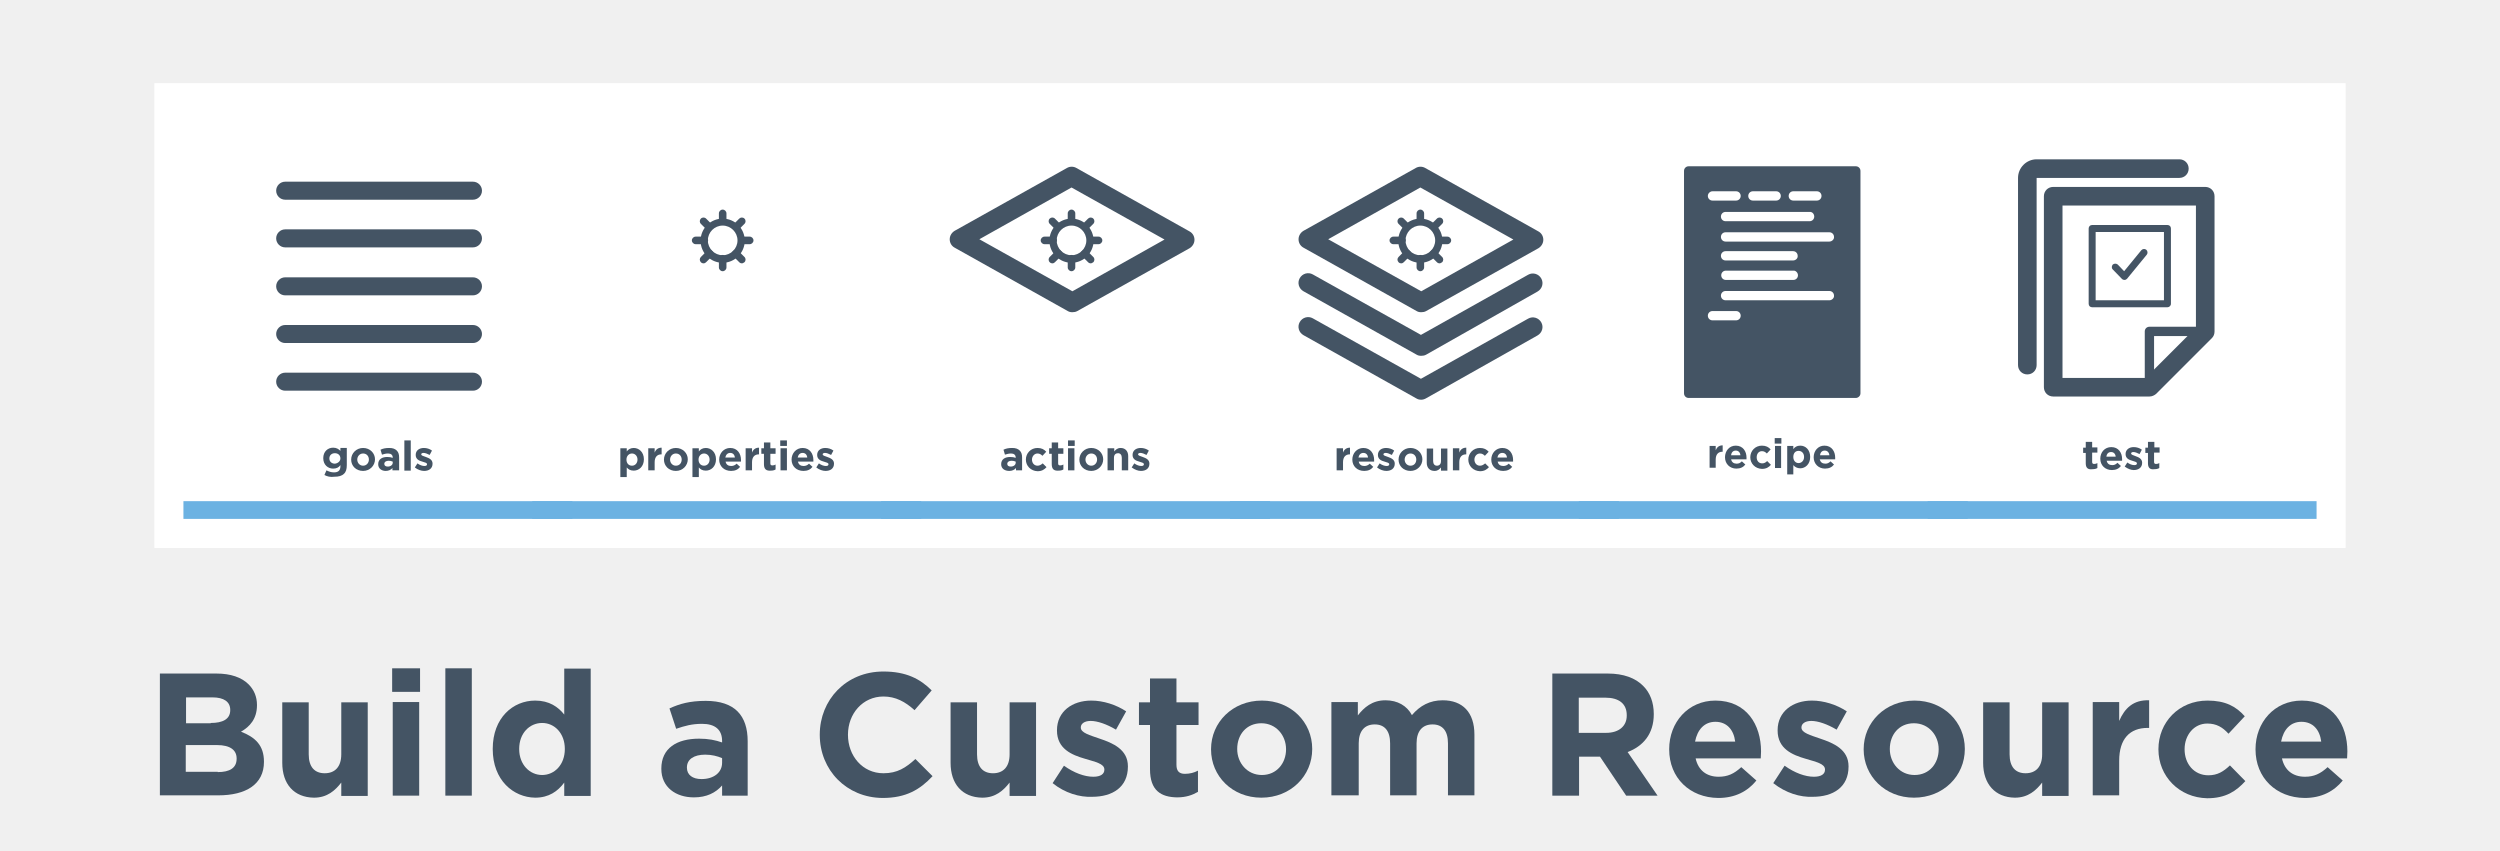
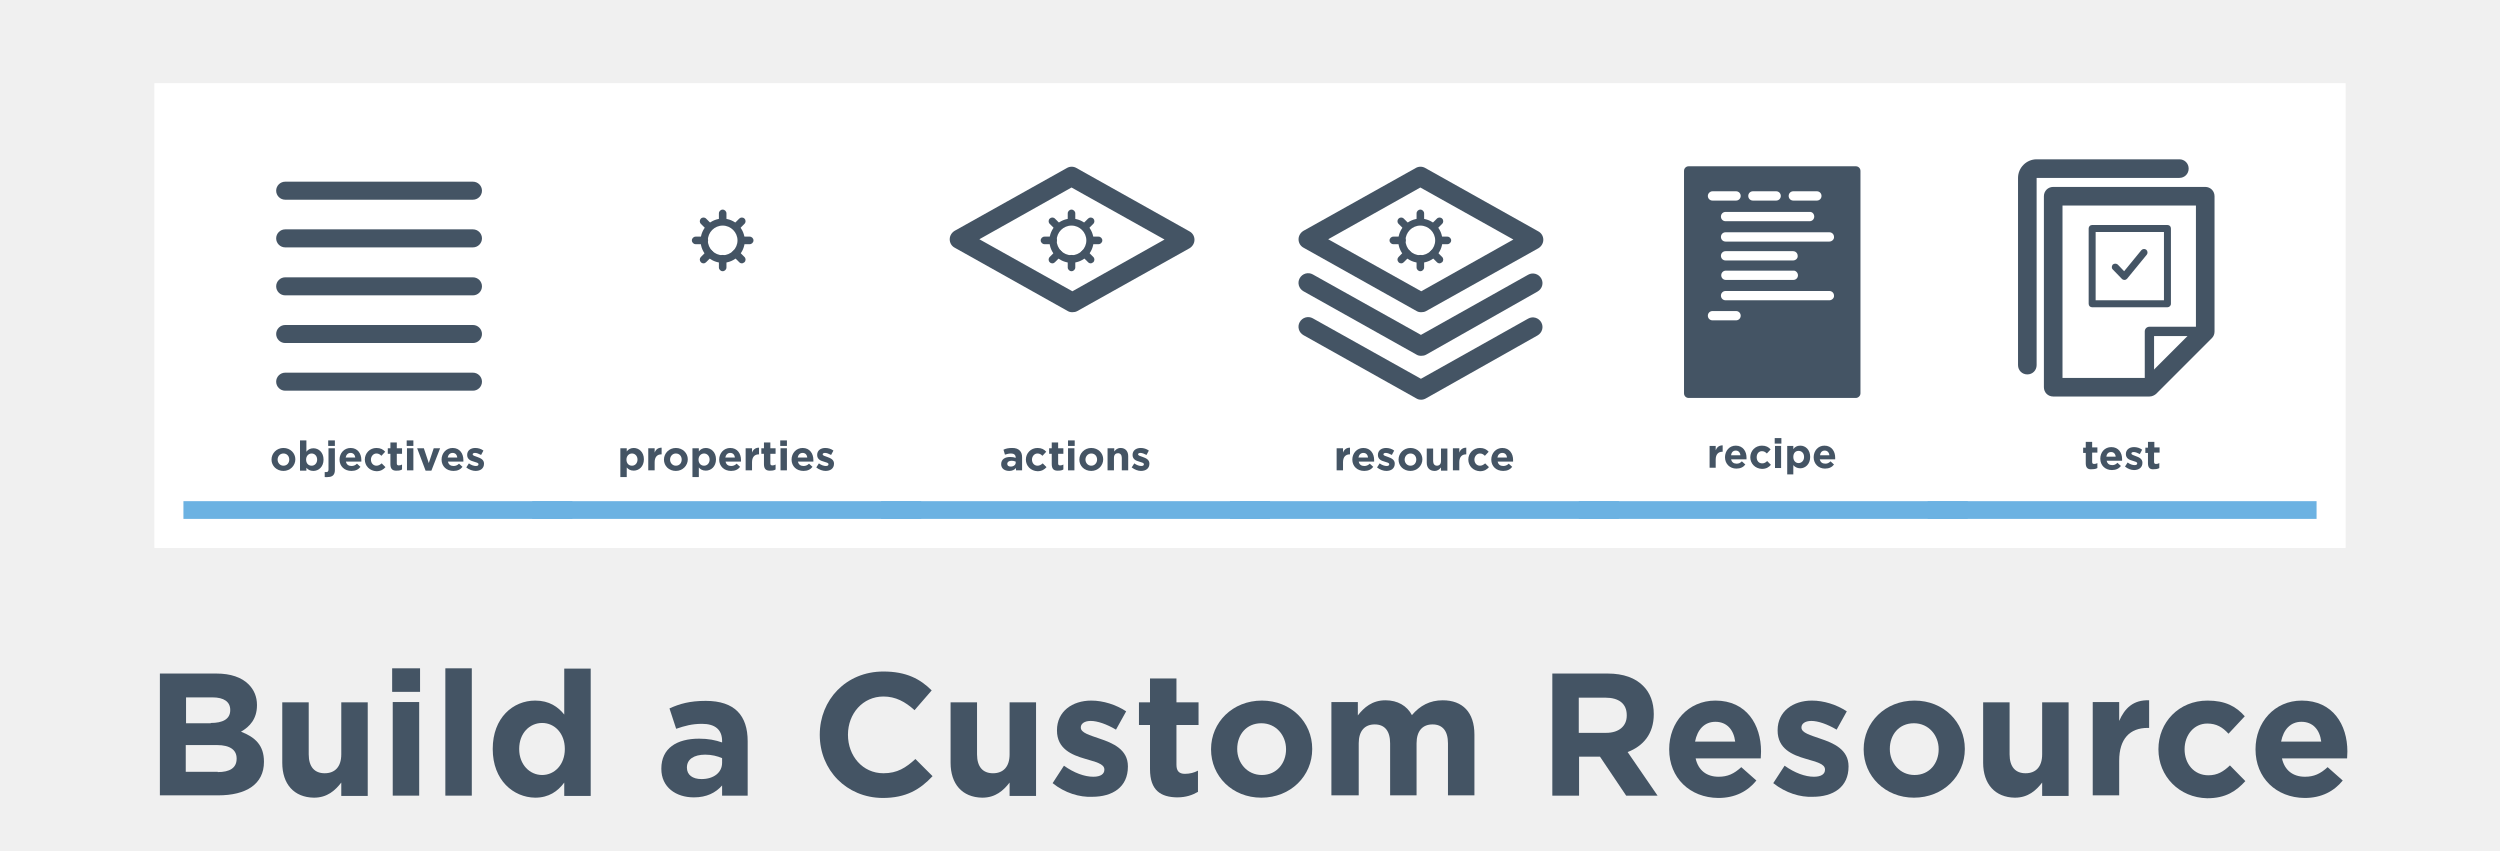
<svg xmlns="http://www.w3.org/2000/svg" version="1.1" id="Layer_1" x="0px" y="0px" viewBox="0 0 860 292.7" enable-background="new 0 0 860 292.7" xml:space="preserve">
  <rect fill="none" width="860" height="292.7" />
  <rect x="53.1" y="28.6" fill="#FFFFFF" width="753.8" height="159.9" />
  <g>
    <g>
      <rect x="183.1" y="38.6" fill="#FFFFFF" width="133.8" height="133.8" />
      <g>
        <path fill="#445464" d="M213.4,154.2h2.2v1.1c0.5-0.7,1.3-1.2,2.4-1.2c1.8,0,3.5,1.4,3.5,3.9v0c0,2.5-1.7,3.9-3.5,3.9     c-1.2,0-1.9-0.5-2.4-1.1v3.3h-2.2V154.2z M219.3,158.1L219.3,158.1c0-1.3-0.9-2.1-1.9-2.1s-1.9,0.8-1.9,2.1v0     c0,1.3,0.8,2.1,1.9,2.1S219.3,159.3,219.3,158.1z" />
        <path fill="#445464" d="M223,154.2h2.2v1.5c0.4-1.1,1.2-1.7,2.4-1.7v2.3h-0.1c-1.4,0-2.3,0.9-2.3,2.7v2.8H223V154.2z" />
        <path fill="#445464" d="M228.4,158.1L228.4,158.1c0-2.2,1.8-4,4.1-4c2.4,0,4.1,1.8,4.1,3.9v0c0,2.2-1.8,4-4.1,4     C230.1,162,228.4,160.3,228.4,158.1z M234.5,158.1L234.5,158.1c0-1.2-0.8-2.1-2-2.1c-1.2,0-2,1-2,2.1v0c0,1.1,0.8,2.1,2,2.1     C233.8,160.2,234.5,159.2,234.5,158.1z" />
        <path fill="#445464" d="M238.2,154.2h2.2v1.1c0.5-0.7,1.3-1.2,2.4-1.2c1.8,0,3.5,1.4,3.5,3.9v0c0,2.5-1.7,3.9-3.5,3.9     c-1.2,0-1.9-0.5-2.4-1.1v3.3h-2.2V154.2z M244.1,158.1L244.1,158.1c0-1.3-0.9-2.1-1.9-2.1s-1.9,0.8-1.9,2.1v0     c0,1.3,0.8,2.1,1.9,2.1S244.1,159.3,244.1,158.1z" />
        <path fill="#445464" d="M247.4,158.1L247.4,158.1c0-2.2,1.6-4,3.8-4c2.5,0,3.7,2,3.7,4.1c0,0.2,0,0.4,0,0.6h-5.3     c0.2,1,0.9,1.5,1.9,1.5c0.7,0,1.3-0.2,1.9-0.8l1.2,1.1c-0.7,0.9-1.7,1.4-3.1,1.4C249.1,162,247.4,160.4,247.4,158.1z      M252.8,157.4c-0.1-1-0.7-1.6-1.6-1.6c-0.9,0-1.5,0.6-1.7,1.6H252.8z" />
        <path fill="#445464" d="M256.5,154.2h2.2v1.5c0.4-1.1,1.2-1.7,2.4-1.7v2.3H261c-1.4,0-2.3,0.9-2.3,2.7v2.8h-2.2V154.2z" />
        <path fill="#445464" d="M262.8,159.7v-3.6h-0.9v-1.9h0.9v-2h2.2v2h1.8v1.9H265v3.3c0,0.5,0.2,0.7,0.7,0.7c0.4,0,0.8-0.1,1.1-0.3     v1.7c-0.5,0.3-1,0.4-1.7,0.4C263.7,162,262.8,161.5,262.8,159.7z" />
        <path fill="#445464" d="M268.4,151.5h2.3v1.9h-2.3V151.5z M268.5,154.2h2.2v7.6h-2.2V154.2z" />
        <path fill="#445464" d="M272.3,158.1L272.3,158.1c0-2.2,1.6-4,3.8-4c2.5,0,3.7,2,3.7,4.1c0,0.2,0,0.4,0,0.6h-5.3     c0.2,1,0.9,1.5,1.9,1.5c0.7,0,1.3-0.2,1.9-0.8l1.2,1.1c-0.7,0.9-1.7,1.4-3.1,1.4C274,162,272.3,160.4,272.3,158.1z M277.7,157.4     c-0.1-1-0.7-1.6-1.6-1.6c-0.9,0-1.5,0.6-1.7,1.6H277.7z" />
        <path fill="#445464" d="M280.8,160.8l0.9-1.4c0.8,0.6,1.7,0.9,2.4,0.9c0.6,0,0.9-0.2,0.9-0.6v0c0-0.5-0.7-0.6-1.6-0.9     c-1.1-0.3-2.3-0.8-2.3-2.3v0c0-1.6,1.3-2.4,2.8-2.4c1,0,2,0.3,2.8,0.9l-0.8,1.5c-0.8-0.4-1.5-0.7-2.1-0.7c-0.5,0-0.8,0.2-0.8,0.5     v0c0,0.4,0.7,0.6,1.6,0.9c1.1,0.4,2.3,0.9,2.3,2.3v0c0,1.7-1.3,2.5-2.9,2.5C283,162,281.8,161.6,280.8,160.8z" />
      </g>
    </g>
    <g>
      <g>
        <g>
          <path fill="#445464" d="M248.6,90.4c-4.2,0-7.6-3.4-7.6-7.6c0-4.2,3.4-7.6,7.6-7.6c4.2,0,7.6,3.4,7.6,7.6      C256.2,86.9,252.8,90.4,248.6,90.4L248.6,90.4z M248.6,77.6c-2.8,0-5.1,2.3-5.1,5.1c0,2.8,2.3,5.1,5.1,5.1      c2.8,0,5.1-2.3,5.1-5.1C253.7,79.9,251.4,77.6,248.6,77.6L248.6,77.6z" />
        </g>
        <g>
          <g>
            <path fill="#445464" d="M243.8,79.2c-0.3,0-0.6-0.1-0.9-0.4l-1.8-1.8c-0.5-0.5-0.5-1.3,0-1.8c0.5-0.5,1.3-0.5,1.8,0l1.8,1.8       c0.5,0.5,0.5,1.3,0,1.8C244.5,79.1,244.1,79.2,243.8,79.2L243.8,79.2z" />
          </g>
          <g>
            <path fill="#445464" d="M255.2,90.6c-0.3,0-0.6-0.1-0.9-0.4l-2.1-2.1c-0.5-0.5-0.5-1.3,0-1.8c0.5-0.5,1.3-0.5,1.8,0l2.1,2.1       c0.5,0.5,0.5,1.3,0,1.8C255.8,90.4,255.5,90.6,255.2,90.6L255.2,90.6z" />
          </g>
        </g>
        <g>
          <g>
            <path fill="#445464" d="M253.4,79.2c-0.3,0-0.6-0.1-0.9-0.4c-0.5-0.5-0.5-1.3,0-1.8l1.8-1.8c0.5-0.5,1.3-0.5,1.8,0       c0.5,0.5,0.5,1.3,0,1.8l-1.8,1.8C254.1,79.1,253.7,79.2,253.4,79.2L253.4,79.2z" />
          </g>
          <g>
            <path fill="#445464" d="M242,90.6c-0.3,0-0.6-0.1-0.9-0.4c-0.5-0.5-0.5-1.3,0-1.8l2.1-2.1c0.5-0.5,1.3-0.5,1.8,0       c0.5,0.5,0.5,1.3,0,1.8l-2.1,2.1C242.7,90.4,242.4,90.6,242,90.6L242,90.6z" />
          </g>
        </g>
        <g>
          <g>
            <path fill="#445464" d="M248.6,77.2c-0.7,0-1.3-0.6-1.3-1.3v-2.5c0-0.7,0.6-1.3,1.3-1.3c0.7,0,1.3,0.6,1.3,1.3v2.5       C249.9,76.6,249.3,77.2,248.6,77.2L248.6,77.2z" />
          </g>
          <g>
            <path fill="#445464" d="M248.6,93.3L248.6,93.3c-0.7,0-1.3-0.6-1.3-1.3l0-3c0-0.7,0.6-1.3,1.3-1.3l0,0c0.7,0,1.3,0.6,1.3,1.3       l0,3C249.9,92.7,249.3,93.3,248.6,93.3L248.6,93.3z" />
          </g>
        </g>
        <g>
          <g>
            <path fill="#445464" d="M257.9,84h-2.5c-0.7,0-1.3-0.6-1.3-1.3c0-0.7,0.6-1.3,1.3-1.3h2.5c0.7,0,1.3,0.6,1.3,1.3       C259.2,83.4,258.6,84,257.9,84L257.9,84z" />
          </g>
          <g>
            <path fill="#445464" d="M242.3,84h-3c-0.7,0-1.3-0.6-1.3-1.3c0-0.7,0.6-1.3,1.3-1.3h3c0.7,0,1.3,0.6,1.3,1.3       C243.5,83.4,243,84,242.3,84L242.3,84z" />
          </g>
        </g>
      </g>
    </g>
  </g>
  <g>
    <g>
      <rect x="303.1" y="38.6" fill="#FFFFFF" width="133.8" height="133.8" />
      <g>
        <path fill="#445464" d="M344.4,159.7L344.4,159.7c0-1.7,1.3-2.5,3.1-2.5c0.8,0,1.3,0.1,1.9,0.3v-0.1c0-0.9-0.6-1.4-1.6-1.4     c-0.8,0-1.4,0.2-2.1,0.4l-0.5-1.7c0.8-0.4,1.7-0.6,3-0.6c1.2,0,2,0.3,2.6,0.9c0.6,0.6,0.8,1.4,0.8,2.4v4.4h-2.1V161     c-0.5,0.6-1.3,1-2.3,1C345.6,162,344.4,161.2,344.4,159.7z M349.4,159.2v-0.4c-0.4-0.2-0.9-0.3-1.4-0.3c-0.9,0-1.5,0.4-1.5,1.1v0     c0,0.6,0.5,0.9,1.2,0.9C348.7,160.5,349.4,159.9,349.4,159.2z" />
        <path fill="#445464" d="M352.9,158.1L352.9,158.1c0-2.2,1.7-4,4-4c1.4,0,2.3,0.5,3,1.3l-1.3,1.4c-0.5-0.5-1-0.8-1.7-0.8     c-1.1,0-1.9,1-1.9,2.1v0c0,1.2,0.8,2.1,1.9,2.1c0.7,0,1.2-0.3,1.8-0.8l1.3,1.3c-0.7,0.8-1.6,1.4-3.1,1.4     C354.6,162,352.9,160.3,352.9,158.1z" />
        <path fill="#445464" d="M361.8,159.7v-3.6h-0.9v-1.9h0.9v-2h2.2v2h1.8v1.9h-1.8v3.3c0,0.5,0.2,0.7,0.7,0.7c0.4,0,0.8-0.1,1.1-0.3     v1.7c-0.5,0.3-1,0.4-1.7,0.4C362.7,162,361.8,161.5,361.8,159.7z" />
        <path fill="#445464" d="M367.4,151.5h2.3v1.9h-2.3V151.5z M367.4,154.2h2.2v7.6h-2.2V154.2z" />
        <path fill="#445464" d="M371.3,158.1L371.3,158.1c0-2.2,1.8-4,4.1-4c2.4,0,4.1,1.8,4.1,3.9v0c0,2.2-1.8,4-4.1,4     C373,162,371.3,160.3,371.3,158.1z M377.4,158.1L377.4,158.1c0-1.2-0.8-2.1-2-2.1c-1.2,0-2,1-2,2.1v0c0,1.1,0.8,2.1,2,2.1     C376.6,160.2,377.4,159.2,377.4,158.1z" />
        <path fill="#445464" d="M381.1,154.2h2.2v1.1c0.5-0.6,1.1-1.2,2.2-1.2c1.6,0,2.6,1.1,2.6,2.8v4.9h-2.2v-4.3c0-1-0.5-1.6-1.3-1.6     s-1.4,0.5-1.4,1.6v4.3h-2.2V154.2z" />
        <path fill="#445464" d="M389.3,160.8l0.9-1.4c0.8,0.6,1.7,0.9,2.4,0.9c0.6,0,0.9-0.2,0.9-0.6v0c0-0.5-0.7-0.6-1.6-0.9     c-1.1-0.3-2.3-0.8-2.3-2.3v0c0-1.6,1.3-2.4,2.8-2.4c1,0,2,0.3,2.8,0.9l-0.8,1.5c-0.8-0.4-1.5-0.7-2.1-0.7c-0.5,0-0.8,0.2-0.8,0.5     v0c0,0.4,0.7,0.6,1.6,0.9c1.1,0.4,2.3,0.9,2.3,2.3v0c0,1.7-1.3,2.5-2.9,2.5C391.5,162,390.4,161.6,389.3,160.8z" />
      </g>
    </g>
    <g>
      <g>
        <g>
          <path fill="#445464" d="M368.9,107.4c-0.6,0-1.1-0.1-1.6-0.4l-38.9-21.8c-1.1-0.6-1.7-1.7-1.7-2.9s0.7-2.3,1.7-2.9L367,57.8      c1-0.6,2.3-0.6,3.3,0l38.9,21.8c1.1,0.6,1.7,1.7,1.7,2.9c0,1.2-0.7,2.3-1.7,2.9L370.6,107C370.1,107.3,369.5,107.4,368.9,107.4      L368.9,107.4z M336.9,82.3l32,17.9l31.7-17.8l-32-17.9L336.9,82.3L336.9,82.3z" />
        </g>
      </g>
      <g>
        <g>
          <path fill="#445464" d="M368.6,90.4c-4.2,0-7.6-3.4-7.6-7.6c0-4.2,3.4-7.6,7.6-7.6c4.2,0,7.6,3.4,7.6,7.6      C376.2,86.9,372.8,90.4,368.6,90.4L368.6,90.4z M368.6,77.6c-2.8,0-5.1,2.3-5.1,5.1c0,2.8,2.3,5.1,5.1,5.1      c2.8,0,5.1-2.3,5.1-5.1C373.7,79.9,371.4,77.6,368.6,77.6L368.6,77.6z" />
        </g>
        <g>
          <g>
            <path fill="#445464" d="M363.8,79.2c-0.3,0-0.6-0.1-0.9-0.4l-1.8-1.8c-0.5-0.5-0.5-1.3,0-1.8c0.5-0.5,1.3-0.5,1.8,0l1.8,1.8       c0.5,0.5,0.5,1.3,0,1.8C364.5,79.1,364.1,79.2,363.8,79.2L363.8,79.2z" />
          </g>
          <g>
            <path fill="#445464" d="M375.2,90.6c-0.3,0-0.6-0.1-0.9-0.4l-2.1-2.1c-0.5-0.5-0.5-1.3,0-1.8c0.5-0.5,1.3-0.5,1.8,0l2.1,2.1       c0.5,0.5,0.5,1.3,0,1.8C375.8,90.4,375.5,90.6,375.2,90.6L375.2,90.6z" />
          </g>
        </g>
        <g>
          <g>
            <path fill="#445464" d="M373.4,79.2c-0.3,0-0.6-0.1-0.9-0.4c-0.5-0.5-0.5-1.3,0-1.8l1.8-1.8c0.5-0.5,1.3-0.5,1.8,0       c0.5,0.5,0.5,1.3,0,1.8l-1.8,1.8C374.1,79.1,373.7,79.2,373.4,79.2L373.4,79.2z" />
          </g>
          <g>
            <path fill="#445464" d="M362,90.6c-0.3,0-0.6-0.1-0.9-0.4c-0.5-0.5-0.5-1.3,0-1.8l2.1-2.1c0.5-0.5,1.3-0.5,1.8,0       c0.5,0.5,0.5,1.3,0,1.8l-2.1,2.1C362.7,90.4,362.4,90.6,362,90.6L362,90.6z" />
          </g>
        </g>
        <g>
          <g>
            <path fill="#445464" d="M368.6,77.2c-0.7,0-1.3-0.6-1.3-1.3v-2.5c0-0.7,0.6-1.3,1.3-1.3c0.7,0,1.3,0.6,1.3,1.3v2.5       C369.9,76.6,369.3,77.2,368.6,77.2L368.6,77.2z" />
          </g>
          <g>
            <path fill="#445464" d="M368.6,93.3L368.6,93.3c-0.7,0-1.3-0.6-1.3-1.3l0-3c0-0.7,0.6-1.3,1.3-1.3l0,0c0.7,0,1.3,0.6,1.3,1.3       l0,3C369.9,92.7,369.3,93.3,368.6,93.3L368.6,93.3z" />
          </g>
        </g>
        <g>
          <g>
            <path fill="#445464" d="M377.9,84h-2.5c-0.7,0-1.3-0.6-1.3-1.3c0-0.7,0.6-1.3,1.3-1.3h2.5c0.7,0,1.3,0.6,1.3,1.3       C379.2,83.4,378.6,84,377.9,84L377.9,84z" />
          </g>
          <g>
            <path fill="#445464" d="M362.3,84h-3c-0.7,0-1.3-0.6-1.3-1.3c0-0.7,0.6-1.3,1.3-1.3h3c0.7,0,1.3,0.6,1.3,1.3       C363.5,83.4,363,84,362.3,84L362.3,84z" />
          </g>
        </g>
      </g>
    </g>
  </g>
  <g>
    <rect x="423.1" y="38.6" fill="#FFFFFF" width="133.8" height="133.8" />
    <g>
      <path fill="#445464" d="M459.8,154.2h2.2v1.5c0.4-1.1,1.2-1.7,2.4-1.7v2.3h-0.1c-1.4,0-2.3,0.9-2.3,2.7v2.8h-2.2V154.2z" />
      <path fill="#445464" d="M465.2,158.1L465.2,158.1c0-2.2,1.6-4,3.8-4c2.5,0,3.7,2,3.7,4.1c0,0.2,0,0.4,0,0.6h-5.3    c0.2,1,0.9,1.5,1.9,1.5c0.7,0,1.3-0.2,1.9-0.8l1.2,1.1c-0.7,0.9-1.7,1.4-3.1,1.4C466.9,162,465.2,160.4,465.2,158.1z M470.6,157.4    c-0.1-1-0.7-1.6-1.6-1.6c-0.9,0-1.5,0.6-1.7,1.6H470.6z" />
      <path fill="#445464" d="M473.7,160.8l0.9-1.4c0.8,0.6,1.7,0.9,2.4,0.9c0.6,0,0.9-0.2,0.9-0.6v0c0-0.5-0.7-0.6-1.6-0.9    c-1.1-0.3-2.3-0.8-2.3-2.3v0c0-1.6,1.3-2.4,2.8-2.4c1,0,2,0.3,2.8,0.9l-0.8,1.5c-0.8-0.4-1.5-0.7-2.1-0.7c-0.5,0-0.8,0.2-0.8,0.5    v0c0,0.4,0.7,0.6,1.6,0.9c1.1,0.4,2.3,0.9,2.3,2.3v0c0,1.7-1.3,2.5-2.9,2.5C475.9,162,474.7,161.6,473.7,160.8z" />
      <path fill="#445464" d="M481.1,158.1L481.1,158.1c0-2.2,1.8-4,4.1-4c2.4,0,4.1,1.8,4.1,3.9v0c0,2.2-1.8,4-4.1,4    C482.8,162,481.1,160.3,481.1,158.1z M487.2,158.1L487.2,158.1c0-1.2-0.8-2.1-2-2.1c-1.2,0-2,1-2,2.1v0c0,1.1,0.8,2.1,2,2.1    C486.5,160.2,487.2,159.2,487.2,158.1z" />
      <path fill="#445464" d="M490.8,159.2v-4.9h2.2v4.3c0,1,0.5,1.6,1.3,1.6s1.4-0.5,1.4-1.6v-4.3h2.2v7.6h-2.2v-1.1    c-0.5,0.6-1.1,1.2-2.2,1.2C491.8,162,490.8,160.9,490.8,159.2z" />
      <path fill="#445464" d="M499.8,154.2h2.2v1.5c0.4-1.1,1.2-1.7,2.4-1.7v2.3h-0.1c-1.4,0-2.3,0.9-2.3,2.7v2.8h-2.2V154.2z" />
      <path fill="#445464" d="M505.1,158.1L505.1,158.1c0-2.2,1.7-4,4-4c1.4,0,2.3,0.5,3,1.3l-1.3,1.4c-0.5-0.5-1-0.8-1.7-0.8    c-1.1,0-1.9,1-1.9,2.1v0c0,1.2,0.8,2.1,1.9,2.1c0.7,0,1.2-0.3,1.8-0.8l1.3,1.3c-0.7,0.8-1.6,1.4-3.1,1.4    C506.8,162,505.1,160.3,505.1,158.1z" />
      <path fill="#445464" d="M513,158.1L513,158.1c0-2.2,1.6-4,3.8-4c2.5,0,3.7,2,3.7,4.1c0,0.2,0,0.4,0,0.6h-5.3    c0.2,1,0.9,1.5,1.9,1.5c0.7,0,1.3-0.2,1.9-0.8l1.2,1.1c-0.7,0.9-1.7,1.4-3.1,1.4C514.7,162,513,160.4,513,158.1z M518.4,157.4    c-0.1-1-0.7-1.6-1.6-1.6c-0.9,0-1.5,0.6-1.7,1.6H518.4z" />
    </g>
    <g>
      <g>
        <g>
          <path fill="#445464" d="M488.9,107.4c-0.6,0-1.1-0.1-1.6-0.4l-38.9-21.8c-1.1-0.6-1.7-1.7-1.7-2.9s0.7-2.3,1.7-2.9L487,57.8      c1-0.6,2.3-0.6,3.3,0l38.9,21.8c1.1,0.6,1.7,1.7,1.7,2.9c0,1.2-0.7,2.3-1.7,2.9L490.6,107C490.1,107.3,489.5,107.4,488.9,107.4      L488.9,107.4z M456.9,82.3l32,17.9l31.7-17.8l-32-17.9L456.9,82.3L456.9,82.3z" />
        </g>
        <g>
          <path fill="#445464" d="M488.9,122.4c-0.6,0-1.1-0.1-1.6-0.4l-38.9-21.8c-1.6-0.9-2.2-2.9-1.3-4.5c0.9-1.6,2.9-2.2,4.5-1.3      l37.2,20.8l36.9-20.7c1.6-0.9,3.6-0.3,4.5,1.3c0.9,1.6,0.3,3.6-1.3,4.5L490.6,122C490.1,122.3,489.5,122.4,488.9,122.4      L488.9,122.4z" />
        </g>
        <g>
          <path fill="#445464" d="M488.9,137.5c-0.6,0-1.1-0.1-1.6-0.4l-38.9-21.8c-1.6-0.9-2.2-2.9-1.3-4.5c0.9-1.6,2.9-2.2,4.5-1.3      l37.2,20.8l36.9-20.7c1.6-0.9,3.6-0.3,4.5,1.3c0.9,1.6,0.3,3.6-1.3,4.5L490.6,137C490.1,137.3,489.5,137.5,488.9,137.5      L488.9,137.5z" />
        </g>
      </g>
      <g>
        <g>
          <path fill="#445464" d="M488.6,90.4c-4.2,0-7.6-3.4-7.6-7.6c0-4.2,3.4-7.6,7.6-7.6c4.2,0,7.6,3.4,7.6,7.6      C496.2,86.9,492.8,90.4,488.6,90.4L488.6,90.4z M488.6,77.6c-2.8,0-5.1,2.3-5.1,5.1c0,2.8,2.3,5.1,5.1,5.1      c2.8,0,5.1-2.3,5.1-5.1C493.7,79.9,491.4,77.6,488.6,77.6L488.6,77.6z" />
        </g>
        <g>
          <g>
            <path fill="#445464" d="M483.8,79.2c-0.3,0-0.6-0.1-0.9-0.4l-1.8-1.8c-0.5-0.5-0.5-1.3,0-1.8c0.5-0.5,1.3-0.5,1.8,0l1.8,1.8       c0.5,0.5,0.5,1.3,0,1.8C484.5,79.1,484.1,79.2,483.8,79.2L483.8,79.2z" />
          </g>
          <g>
            <path fill="#445464" d="M495.2,90.6c-0.3,0-0.6-0.1-0.9-0.4l-2.1-2.1c-0.5-0.5-0.5-1.3,0-1.8c0.5-0.5,1.3-0.5,1.8,0l2.1,2.1       c0.5,0.5,0.5,1.3,0,1.8C495.8,90.4,495.5,90.6,495.2,90.6L495.2,90.6z" />
          </g>
        </g>
        <g>
          <g>
            <path fill="#445464" d="M493.4,79.2c-0.3,0-0.6-0.1-0.9-0.4c-0.5-0.5-0.5-1.3,0-1.8l1.8-1.8c0.5-0.5,1.3-0.5,1.8,0       c0.5,0.5,0.5,1.3,0,1.8l-1.8,1.8C494.1,79.1,493.7,79.2,493.4,79.2L493.4,79.2z" />
          </g>
          <g>
            <path fill="#445464" d="M482,90.6c-0.3,0-0.6-0.1-0.9-0.4c-0.5-0.5-0.5-1.3,0-1.8l2.1-2.1c0.5-0.5,1.3-0.5,1.8,0       c0.5,0.5,0.5,1.3,0,1.8l-2.1,2.1C482.7,90.4,482.4,90.6,482,90.6L482,90.6z" />
          </g>
        </g>
        <g>
          <g>
            <path fill="#445464" d="M488.6,77.2c-0.7,0-1.3-0.6-1.3-1.3v-2.5c0-0.7,0.6-1.3,1.3-1.3c0.7,0,1.3,0.6,1.3,1.3v2.5       C489.9,76.6,489.3,77.2,488.6,77.2L488.6,77.2z" />
          </g>
          <g>
            <path fill="#445464" d="M488.6,93.3L488.6,93.3c-0.7,0-1.3-0.6-1.3-1.3l0-3c0-0.7,0.6-1.3,1.3-1.3l0,0c0.7,0,1.3,0.6,1.3,1.3       l0,3C489.9,92.7,489.3,93.3,488.6,93.3L488.6,93.3z" />
          </g>
        </g>
        <g>
          <g>
            <path fill="#445464" d="M497.9,84h-2.5c-0.7,0-1.3-0.6-1.3-1.3c0-0.7,0.6-1.3,1.3-1.3h2.5c0.7,0,1.3,0.6,1.3,1.3       C499.2,83.4,498.6,84,497.9,84L497.9,84z" />
          </g>
          <g>
            <path fill="#445464" d="M482.3,84h-3c-0.7,0-1.3-0.6-1.3-1.3c0-0.7,0.6-1.3,1.3-1.3h3c0.7,0,1.3,0.6,1.3,1.3       C483.5,83.4,483,84,482.3,84L482.3,84z" />
          </g>
        </g>
      </g>
    </g>
  </g>
  <g>
    <g>
      <rect x="63.1" y="38.6" fill="#FFFFFF" width="133.8" height="133.8" />
      <g>
-         <path fill="#445464" d="M111.6,163.4l0.7-1.6c0.8,0.4,1.6,0.7,2.6,0.7c1.5,0,2.2-0.7,2.2-2.1V160c-0.6,0.8-1.3,1.2-2.5,1.2     c-1.8,0-3.4-1.3-3.4-3.6v0c0-2.3,1.6-3.6,3.4-3.6c1.2,0,1.9,0.5,2.5,1.1v-1h2.2v5.9c0,1.4-0.3,2.4-1,3c-0.7,0.7-1.8,1-3.3,1     C113.7,164.2,112.5,163.9,111.6,163.4z M117.1,157.7L117.1,157.7c0-1.1-0.8-1.8-1.9-1.8c-1.1,0-1.9,0.7-1.9,1.8v0     c0,1.1,0.8,1.8,1.9,1.8C116.2,159.4,117.1,158.7,117.1,157.7z" />
-         <path fill="#445464" d="M120.8,158.1L120.8,158.1c0-2.2,1.8-4,4.1-4c2.4,0,4.1,1.8,4.1,3.9v0c0,2.2-1.8,4-4.1,4     C122.5,162,120.8,160.3,120.8,158.1z M126.9,158.1L126.9,158.1c0-1.2-0.8-2.1-2-2.1c-1.2,0-2,1-2,2.1v0c0,1.1,0.8,2.1,2,2.1     C126.1,160.2,126.9,159.2,126.9,158.1z" />
-         <path fill="#445464" d="M130.1,159.7L130.1,159.7c0-1.7,1.3-2.5,3.1-2.5c0.8,0,1.3,0.1,1.9,0.3v-0.1c0-0.9-0.6-1.4-1.6-1.4     c-0.8,0-1.4,0.2-2.1,0.4l-0.5-1.7c0.8-0.4,1.7-0.6,3-0.6c1.2,0,2,0.3,2.6,0.9c0.6,0.6,0.8,1.4,0.8,2.4v4.4H135V161     c-0.5,0.6-1.3,1-2.3,1C131.3,162,130.1,161.2,130.1,159.7z M135.1,159.2v-0.4c-0.4-0.2-0.9-0.3-1.4-0.3c-0.9,0-1.5,0.4-1.5,1.1v0     c0,0.6,0.5,0.9,1.2,0.9C134.4,160.5,135.1,159.9,135.1,159.2z" />
-         <path fill="#445464" d="M139.1,151.5h2.2v10.4h-2.2V151.5z" />
-         <path fill="#445464" d="M142.7,160.8l0.9-1.4c0.8,0.6,1.7,0.9,2.4,0.9c0.6,0,0.9-0.2,0.9-0.6v0c0-0.5-0.7-0.6-1.6-0.9     c-1.1-0.3-2.3-0.8-2.3-2.3v0c0-1.6,1.3-2.4,2.8-2.4c1,0,2,0.3,2.8,0.9l-0.8,1.5c-0.8-0.4-1.5-0.7-2.1-0.7c-0.5,0-0.8,0.2-0.8,0.5     v0c0,0.4,0.7,0.6,1.6,0.9c1.1,0.4,2.3,0.9,2.3,2.3v0c0,1.7-1.3,2.5-2.9,2.5C144.9,162,143.7,161.6,142.7,160.8z" />
+         <path fill="#445464" d="M93.4,158.1L93.4,158.1c0-2.2,1.8-4,4.1-4c2.4,0,4.1,1.8,4.1,3.9v0c0,2.2-1.8,4-4.1,4     C95.2,162,93.4,160.3,93.4,158.1z M99.5,158.1L99.5,158.1c0-1.2-0.8-2.1-2-2.1c-1.2,0-2,1-2,2.1v0c0,1.1,0.8,2.1,2,2.1     C98.8,160.2,99.5,159.2,99.5,158.1z" />
+         <path fill="#445464" d="M105.4,160.9v1h-2.2v-10.4h2.2v3.9c0.5-0.7,1.3-1.2,2.4-1.2c1.8,0,3.5,1.4,3.5,3.9v0     c0,2.5-1.7,3.9-3.5,3.9C106.6,162,105.9,161.5,105.4,160.9z M109.1,158.1L109.1,158.1c0-1.3-0.9-2.1-1.9-2.1s-1.9,0.8-1.9,2.1v0     c0,1.3,0.8,2.1,1.9,2.1S109.1,159.3,109.1,158.1z" />
+         <path fill="#445464" d="M111.7,164.1v-1.7c0.2,0,0.3,0,0.5,0c0.5,0,0.8-0.2,0.8-0.9v-7.3h2.2v7.5c0,1.7-0.9,2.4-2.4,2.4     C112.3,164.2,112,164.1,111.7,164.1z M112.9,151.5h2.3v1.9h-2.3V151.5z" />
+         <path fill="#445464" d="M116.8,158.1L116.8,158.1c0-2.2,1.6-4,3.8-4c2.5,0,3.7,2,3.7,4.1c0,0.2,0,0.4,0,0.6h-5.3     c0.2,1,0.9,1.5,1.9,1.5c0.7,0,1.3-0.2,1.9-0.8l1.2,1.1c-0.7,0.9-1.7,1.4-3.1,1.4C118.5,162,116.8,160.4,116.8,158.1z      M122.2,157.4c-0.1-1-0.7-1.6-1.6-1.6c-0.9,0-1.5,0.6-1.7,1.6H122.2z" />
+         <path fill="#445464" d="M125.5,158.1L125.5,158.1c0-2.2,1.7-4,4-4c1.4,0,2.3,0.5,3,1.3l-1.3,1.4c-0.5-0.5-1-0.8-1.7-0.8     c-1.1,0-1.9,1-1.9,2.1v0c0,1.2,0.8,2.1,1.9,2.1c0.7,0,1.2-0.3,1.8-0.8l1.3,1.3c-0.7,0.8-1.6,1.4-3.1,1.4     C127.2,162,125.5,160.3,125.5,158.1z" />
+         <path fill="#445464" d="M134.3,159.7v-3.6h-0.9v-1.9h0.9v-2h2.2v2h1.8v1.9h-1.8v3.3c0,0.5,0.2,0.7,0.7,0.7c0.4,0,0.8-0.1,1.1-0.3     v1.7c-0.5,0.3-1,0.4-1.7,0.4C135.2,162,134.3,161.5,134.3,159.7z" />
+         <path fill="#445464" d="M139.9,151.5h2.3v1.9h-2.3V151.5z M140,154.2h2.2v7.6H140V154.2z" />
+         <path fill="#445464" d="M143.5,154.2h2.3l1.7,5.1l1.7-5.1h2.2l-3,7.7h-2L143.5,154.2z" />
+         <path fill="#445464" d="M151.9,158.1L151.9,158.1c0-2.2,1.6-4,3.8-4c2.5,0,3.7,2,3.7,4.1c0,0.2,0,0.4,0,0.6h-5.3     c0.2,1,0.9,1.5,1.9,1.5c0.7,0,1.3-0.2,1.9-0.8l1.2,1.1c-0.7,0.9-1.7,1.4-3.1,1.4C153.6,162,151.9,160.4,151.9,158.1z      M157.3,157.4c-0.1-1-0.7-1.6-1.6-1.6c-0.9,0-1.5,0.6-1.7,1.6H157.3z" />
+         <path fill="#445464" d="M160.4,160.8l0.9-1.4c0.8,0.6,1.7,0.9,2.4,0.9c0.6,0,0.9-0.2,0.9-0.6v0c0-0.5-0.7-0.6-1.6-0.9     c-1.1-0.3-2.3-0.8-2.3-2.3v0c0-1.6,1.3-2.4,2.8-2.4c1,0,2,0.3,2.8,0.9l-0.8,1.5c-0.8-0.4-1.5-0.7-2.1-0.7c-0.5,0-0.8,0.2-0.8,0.5     v0c0,0.4,0.7,0.6,1.6,0.9c1.1,0.4,2.3,0.9,2.3,2.3v0c0,1.7-1.3,2.5-2.9,2.5C162.6,162,161.4,161.6,160.4,160.8z" />
      </g>
    </g>
    <g>
      <g>
        <path fill="#445464" d="M162.7,68.7H98.1c-1.7,0-3.1-1.4-3.1-3.1c0-1.7,1.4-3.1,3.1-3.1h64.6c1.7,0,3.1,1.4,3.1,3.1     C165.8,67.3,164.4,68.7,162.7,68.7L162.7,68.7z" />
      </g>
      <g>
        <path fill="#445464" d="M162.7,85.1H98.1c-1.7,0-3.1-1.4-3.1-3.1s1.4-3.1,3.1-3.1h64.6c1.7,0,3.1,1.4,3.1,3.1     S164.4,85.1,162.7,85.1L162.7,85.1z" />
      </g>
      <g>
        <path fill="#445464" d="M162.7,101.6H98.1c-1.7,0-3.1-1.4-3.1-3.1s1.4-3.1,3.1-3.1h64.6c1.7,0,3.1,1.4,3.1,3.1     S164.4,101.6,162.7,101.6L162.7,101.6z" />
      </g>
      <g>
        <path fill="#445464" d="M162.7,118H98.1c-1.7,0-3.1-1.4-3.1-3.1s1.4-3.1,3.1-3.1h64.6c1.7,0,3.1,1.4,3.1,3.1S164.4,118,162.7,118     L162.7,118z" />
      </g>
      <g>
        <path fill="#445464" d="M162.7,134.4H98.1c-1.7,0-3.1-1.4-3.1-3.1c0-1.7,1.4-3.1,3.1-3.1h64.6c1.7,0,3.1,1.4,3.1,3.1     C165.8,133,164.4,134.4,162.7,134.4L162.7,134.4z" />
      </g>
    </g>
  </g>
  <g>
    <rect x="543.1" y="38.6" fill="#FFFFFF" width="133.8" height="133.8" />
    <g>
      <path fill="#445464" d="M588.1,153.4h2.1v1.5c0.4-1,1.1-1.7,2.4-1.7v2.2h-0.1c-1.4,0-2.3,0.9-2.3,2.7v2.8h-2.1V153.4z" />
      <path fill="#445464" d="M593.4,157.3L593.4,157.3c0-2.2,1.5-4,3.7-4c2.5,0,3.7,2,3.7,4.1c0,0.2,0,0.4,0,0.6h-5.3    c0.2,1,0.9,1.5,1.9,1.5c0.7,0,1.2-0.2,1.8-0.8l1.2,1.1c-0.7,0.9-1.7,1.4-3.1,1.4C595.1,161.2,593.4,159.6,593.4,157.3z     M598.7,156.6c-0.1-1-0.7-1.6-1.6-1.6c-0.9,0-1.5,0.6-1.6,1.6H598.7z" />
      <path fill="#445464" d="M602.1,157.3L602.1,157.3c0-2.2,1.7-4,4-4c1.4,0,2.3,0.5,3,1.3l-1.3,1.4c-0.5-0.5-1-0.8-1.7-0.8    c-1.1,0-1.8,0.9-1.8,2.1v0c0,1.2,0.7,2.1,1.9,2.1c0.7,0,1.2-0.3,1.7-0.8l1.3,1.3c-0.7,0.8-1.6,1.4-3.1,1.4    C603.7,161.2,602.1,159.4,602.1,157.3z" />
      <path fill="#445464" d="M610.5,150.7h2.3v1.9h-2.3V150.7z M610.6,153.4h2.1v7.6h-2.1V153.4z" />
      <path fill="#445464" d="M614.8,153.4h2.1v1.1c0.5-0.7,1.2-1.2,2.4-1.2c1.8,0,3.4,1.4,3.4,3.9v0c0,2.5-1.7,3.9-3.4,3.9    c-1.1,0-1.9-0.5-2.4-1.1v3.2h-2.1V153.4z M620.6,157.2L620.6,157.2c0-1.3-0.8-2.1-1.9-2.1s-1.8,0.8-1.8,2.1v0    c0,1.3,0.8,2.1,1.8,2.1S620.6,158.5,620.6,157.2z" />
      <path fill="#445464" d="M623.9,157.3L623.9,157.3c0-2.2,1.5-4,3.7-4c2.5,0,3.7,2,3.7,4.1c0,0.2,0,0.4,0,0.6h-5.3    c0.2,1,0.9,1.5,1.9,1.5c0.7,0,1.2-0.2,1.8-0.8l1.2,1.1c-0.7,0.9-1.7,1.4-3.1,1.4C625.6,161.2,623.9,159.6,623.9,157.3z     M629.3,156.6c-0.1-1-0.7-1.6-1.6-1.6c-0.9,0-1.5,0.6-1.6,1.6H629.3z" />
    </g>
    <path fill="#445464" d="M640,135.3V58.8c0-0.9-0.7-1.6-1.6-1.6h-57.5c-0.9,0-1.6,0.7-1.6,1.6v76.5c0,0.9,0.7,1.6,1.6,1.6h57.5   C639.2,136.9,640,136.2,640,135.3z M616.9,65.8h8.1c0.9,0,1.6,0.7,1.6,1.6c0,0.9-0.7,1.6-1.6,1.6h-8.1c-0.9,0-1.6-0.7-1.6-1.6   C615.3,66.5,616,65.8,616.9,65.8z M624.1,74.5c0,0.9-0.7,1.6-1.6,1.6h-28.9c-0.9,0-1.6-0.7-1.6-1.6c0-0.9,0.7-1.6,1.6-1.6h28.9   C623.4,72.8,624.1,73.6,624.1,74.5z M603,65.8h8c0.9,0,1.6,0.7,1.6,1.6c0,0.9-0.7,1.6-1.6,1.6h-8c-0.9,0-1.6-0.7-1.6-1.6   C601.4,66.5,602.1,65.8,603,65.8z M589.1,65.8h8.1c0.9,0,1.6,0.7,1.6,1.6c0,0.9-0.7,1.6-1.6,1.6h-8.1c-0.9,0-1.6-0.7-1.6-1.6   C587.5,66.5,588.3,65.8,589.1,65.8z M616.8,89.6h-23.2c-0.9,0-1.6-0.7-1.6-1.6c0-0.9,0.7-1.6,1.6-1.6h23.2c0.9,0,1.6,0.7,1.6,1.6   C618.5,88.9,617.7,89.6,616.8,89.6z M618.5,94.7c0,0.9-0.7,1.6-1.6,1.6h-23.2c-0.9,0-1.6-0.7-1.6-1.6c0-0.9,0.7-1.6,1.6-1.6h23.2   C617.7,93,618.5,93.8,618.5,94.7z M597.2,110.2h-8.1c-0.9,0-1.6-0.7-1.6-1.6c0-0.9,0.7-1.6,1.6-1.6h8.1c0.9,0,1.6,0.7,1.6,1.6   C598.8,109.5,598.1,110.2,597.2,110.2z M629.3,103.3h-35.7c-0.9,0-1.6-0.7-1.6-1.6c0-0.9,0.7-1.6,1.6-1.6h35.7   c0.9,0,1.6,0.7,1.6,1.6C631,102.5,630.2,103.3,629.3,103.3z M629.3,83.1h-35.7c-0.9,0-1.6-0.7-1.6-1.6c0-0.9,0.7-1.6,1.6-1.6h35.7   c0.9,0,1.6,0.7,1.6,1.6C631,82.3,630.2,83.1,629.3,83.1z" />
  </g>
  <polygon fill="#6CB2E2" points="196.9,178.5 63.1,178.5 63.1,172.4 196.9,172.4 196.9,174.8 " />
  <polygon fill="#6CB2E2" points="316.9,178.5 183.1,178.5 183.1,172.4 316.9,172.4 316.9,174.8 " />
  <polygon fill="#6CB2E2" points="436.9,178.5 303.1,178.5 303.1,172.4 436.9,172.4 436.9,174.8 " />
  <polygon fill="#6CB2E2" points="556.9,178.5 423.1,178.5 423.1,172.4 556.9,172.4 556.9,174.8 " />
  <g>
    <rect x="663.1" y="38.6" fill="#FFFFFF" width="133.8" height="133.8" />
    <g>
      <g>
        <g>
          <path fill="#445464" d="M717.5,159.4v-3.6h-0.9v-1.8h0.9V152h2.2v1.9h1.8v1.8h-1.8v3.2c0,0.5,0.2,0.7,0.7,0.7      c0.4,0,0.8-0.1,1.1-0.3v1.7c-0.5,0.3-1,0.4-1.7,0.4C718.4,161.6,717.5,161.1,717.5,159.4z" />
          <path fill="#445464" d="M722.5,157.8L722.5,157.8c0-2.2,1.5-4,3.8-4c2.5,0,3.7,2,3.7,4.1c0,0.2,0,0.4,0,0.6h-5.3      c0.2,1,0.9,1.5,1.9,1.5c0.7,0,1.2-0.2,1.8-0.8l1.2,1.1c-0.7,0.9-1.7,1.4-3.1,1.4C724.2,161.7,722.5,160.1,722.5,157.8z       M727.8,157.1c-0.1-1-0.7-1.6-1.6-1.6c-0.9,0-1.5,0.6-1.6,1.6H727.8z" />
-           <path fill="#445464" d="M730.9,160.5l0.9-1.4c0.8,0.6,1.7,0.9,2.4,0.9c0.6,0,0.9-0.2,0.9-0.6v0c0-0.5-0.7-0.6-1.6-0.9      c-1.1-0.3-2.3-0.8-2.3-2.3v0c0-1.5,1.2-2.4,2.8-2.4c1,0,2,0.3,2.8,0.9l-0.8,1.5c-0.8-0.4-1.5-0.7-2.1-0.7      c-0.5,0-0.8,0.2-0.8,0.5v0c0,0.4,0.7,0.6,1.5,0.9c1.1,0.4,2.3,0.9,2.3,2.3v0c0,1.7-1.3,2.5-2.9,2.5      C733.1,161.7,732,161.3,730.9,160.5z" />
+           <path fill="#445464" d="M731,160.5l0.9-1.4c0.8,0.6,1.7,0.9,2.4,0.9c0.6,0,0.9-0.2,0.9-0.6v0c0-0.5-0.7-0.6-1.6-0.9      c-1.1-0.3-2.3-0.8-2.3-2.3v0c0-1.5,1.2-2.4,2.8-2.4c1,0,2,0.3,2.8,0.9l-0.8,1.5c-0.8-0.4-1.5-0.7-2.1-0.7      c-0.5,0-0.8,0.2-0.8,0.5v0c0,0.4,0.7,0.6,1.5,0.9c1.1,0.4,2.3,0.9,2.3,2.3v0c0,1.7-1.3,2.5-2.9,2.5      C733.1,161.7,732,161.3,731,160.5z" />
          <path fill="#445464" d="M738.9,159.4v-3.6H738v-1.8h0.9V152h2.2v1.9h1.8v1.8H741v3.2c0,0.5,0.2,0.7,0.7,0.7      c0.4,0,0.8-0.1,1.1-0.3v1.7c-0.5,0.3-1,0.4-1.7,0.4C739.8,161.6,738.9,161.1,738.9,159.4z" />
        </g>
      </g>
      <g>
        <g>
          <path fill="#445464" d="M739.4,134.8c-0.9,0-1.6-0.7-1.6-1.6V114c0-0.9,0.7-1.6,1.6-1.6h19.2c0.9,0,1.6,0.7,1.6,1.6      c0,0.9-0.7,1.6-1.6,1.6H741v17.6C741,134.1,740.3,134.8,739.4,134.8L739.4,134.8z" />
        </g>
        <g>
          <path fill="#445464" d="M739.4,136.4h-33.1c-1.8,0-3.2-1.4-3.2-3.2V67.5c0-1.8,1.4-3.2,3.2-3.2h52.3c1.8,0,3.2,1.4,3.2,3.2V114      c0,0.9-0.3,1.7-0.9,2.3l-19.2,19.2C741.1,136,740.3,136.4,739.4,136.4L739.4,136.4z M709.6,130h28.5l17.3-17.3v-42h-45.9V130      L709.6,130z" />
        </g>
        <g>
          <path fill="#445464" d="M697.4,128.8c-1.8,0-3.2-1.4-3.2-3.2V61.2c0-3.5,2.9-6.4,6.4-6.4h49.1c1.8,0,3.2,1.4,3.2,3.2      c0,1.8-1.4,3.2-3.2,3.2h-49.1v64.4C700.6,127.4,699.2,128.8,697.4,128.8L697.4,128.8z" />
        </g>
        <g>
          <g>
            <path fill="#445464" d="M730.8,96.3c-0.3,0-0.6-0.1-0.9-0.4l-3.1-3.2c-0.5-0.5-0.4-1.2,0-1.7c0.5-0.4,1.2-0.4,1.7,0l2.2,2.3       l5.9-7.2c0.4-0.5,1.2-0.6,1.7-0.2c0.5,0.4,0.6,1.2,0.2,1.7l-6.8,8.3C731.5,96.1,731.2,96.3,730.8,96.3       C730.8,96.3,730.8,96.3,730.8,96.3L730.8,96.3z" />
          </g>
          <g>
            <path fill="#445464" d="M745.6,105.7h-25.9c-0.7,0-1.2-0.5-1.2-1.2V78.6c0-0.7,0.5-1.2,1.2-1.2h25.9c0.7,0,1.2,0.5,1.2,1.2       v25.9C746.8,105.2,746.2,105.7,745.6,105.7L745.6,105.7z M720.9,103.3h23.5V79.8h-23.5V103.3L720.9,103.3z" />
          </g>
        </g>
      </g>
    </g>
  </g>
  <polygon fill="#6CB2E2" points="676.9,178.5 543.1,178.5 543.1,172.4 676.9,172.4 676.9,174.8 " />
  <polygon fill="#6CB2E2" points="796.9,178.5 663.1,178.5 663.1,172.4 796.9,172.4 796.9,174.8 " />
  <g>
    <path fill="#445464" d="M55,231.7h19.5c4.8,0,8.6,1.3,11,3.7c1.9,1.9,2.9,4.3,2.9,7.1v0.1c0,4.7-2.5,7.4-5.5,9.1   c4.9,1.9,7.9,4.7,7.9,10.3v0.1c0,7.7-6.2,11.5-15.7,11.5H55V231.7z M72.5,248.7c4.1,0,6.7-1.3,6.7-4.4v-0.1c0-2.8-2.2-4.3-6.1-4.3   h-9.1v8.9H72.5z M74.9,265.6c4.1,0,6.5-1.4,6.5-4.6v-0.1c0-2.8-2.1-4.6-6.8-4.6H63.9v9.2H74.9z" />
    <path fill="#445464" d="M97.1,262.4v-20.8h9.1v17.9c0,4.3,2,6.5,5.5,6.5c3.5,0,5.7-2.2,5.7-6.5v-17.9h9.1v32.2h-9.1v-4.6   c-2.1,2.7-4.8,5.2-9.4,5.2C101.1,274.3,97.1,269.7,97.1,262.4z" />
    <path fill="#445464" d="M134.9,229.9h9.6v8.1h-9.6V229.9z M135.1,241.5h9.1v32.2h-9.1V241.5z" />
    <path fill="#445464" d="M153.2,229.9h9.1v43.8h-9.1V229.9z" />
    <path fill="#445464" d="M169.5,257.7v-0.1c0-10.7,7-16.6,14.6-16.6c4.9,0,7.9,2.2,10,4.8v-15.8h9.1v43.8h-9.1v-4.6   c-2.2,3-5.3,5.2-10,5.2C176.6,274.3,169.5,268.4,169.5,257.7z M194.3,257.7v-0.1c0-5.3-3.5-8.9-7.8-8.9s-7.9,3.5-7.9,8.9v0.1   c0,5.3,3.6,8.9,7.9,8.9S194.3,263,194.3,257.7z" />
    <path fill="#445464" d="M227.5,264.5v-0.1c0-7,5.3-10.3,13-10.3c3.2,0,5.6,0.5,7.9,1.3v-0.5c0-3.8-2.3-5.9-6.9-5.9   c-3.5,0-5.9,0.7-8.9,1.7l-2.3-7c3.5-1.6,7-2.6,12.5-2.6c5,0,8.6,1.3,10.9,3.6c2.4,2.4,3.5,5.9,3.5,10.3v18.7h-8.8v-3.5   c-2.2,2.5-5.3,4.1-9.7,4.1C232.5,274.3,227.5,270.8,227.5,264.5z M248.4,262.4v-1.6c-1.6-0.7-3.6-1.2-5.8-1.2   c-3.9,0-6.3,1.6-6.3,4.4v0.1c0,2.5,2,3.9,5,3.9C245.6,268,248.4,265.7,248.4,262.4z" />
    <path fill="#445464" d="M282,252.8v-0.1c0-11.9,9-21.7,21.9-21.7c7.9,0,12.7,2.6,16.6,6.5l-5.9,6.8c-3.2-2.9-6.5-4.7-10.7-4.7   c-7.1,0-12.2,5.9-12.2,13.1v0.1c0,7.2,5,13.2,12.2,13.2c4.8,0,7.7-1.9,11-4.9l5.9,5.9c-4.3,4.6-9.1,7.5-17.2,7.5   C291.2,274.4,282,264.9,282,252.8z" />
    <path fill="#445464" d="M327,262.4v-20.8h9.1v17.9c0,4.3,2,6.5,5.5,6.5c3.5,0,5.7-2.2,5.7-6.5v-17.9h9.1v32.2h-9.1v-4.6   c-2.1,2.7-4.8,5.2-9.4,5.2C331,274.3,327,269.7,327,262.4z" />
    <path fill="#445464" d="M362.1,269.4l3.9-6c3.5,2.5,7.1,3.8,10.1,3.8c2.6,0,3.8-1,3.8-2.4v-0.1c0-2-3.1-2.6-6.7-3.7   c-4.5-1.3-9.6-3.4-9.6-9.7v-0.1c0-6.5,5.3-10.2,11.8-10.2c4.1,0,8.5,1.4,12,3.7l-3.5,6.3c-3.2-1.9-6.4-3-8.7-3   c-2.2,0-3.4,1-3.4,2.2v0.1c0,1.8,3.1,2.6,6.5,3.8c4.5,1.5,9.7,3.7,9.7,9.5v0.1c0,7.1-5.3,10.4-12.3,10.4   C371.4,274.3,366.3,272.8,362.1,269.4z" />
    <path fill="#445464" d="M395.6,264.6v-15.2h-3.8v-7.8h3.8v-8.2h9.1v8.2h7.6v7.8h-7.6v13.7c0,2.1,0.9,3.1,2.9,3.1   c1.7,0,3.2-0.4,4.5-1.1v7.3c-1.9,1.1-4.1,1.9-7.2,1.9C399.4,274.2,395.6,272,395.6,264.6z" />
    <path fill="#445464" d="M416.6,257.8v-0.1c0-9.2,7.4-16.7,17.5-16.7c10,0,17.3,7.4,17.3,16.6v0.1c0,9.2-7.4,16.7-17.5,16.7   C423.9,274.4,416.6,267,416.6,257.8z M442.4,257.8v-0.1c0-4.7-3.4-8.9-8.5-8.9c-5.2,0-8.3,4-8.3,8.8v0.1c0,4.7,3.4,8.9,8.5,8.9   C439.2,266.6,442.4,262.5,442.4,257.8z" />
-     <path fill="#445464" d="M458,241.5h9.1v4.6c2.1-2.7,4.9-5.2,9.5-5.2c4.2,0,7.4,1.9,9.1,5.1c2.8-3.3,6.2-5.1,10.6-5.1   c6.8,0,10.9,4.1,10.9,11.8v20.9h-9.1v-17.9c0-4.3-1.9-6.5-5.3-6.5s-5.5,2.2-5.5,6.5v17.9h-9.1v-17.9c0-4.3-1.9-6.5-5.3-6.5   s-5.5,2.2-5.5,6.5v17.9H458V241.5z" />
+     <path fill="#445464" d="M458,241.5h9.1v4.6c2.1-2.7,4.9-5.2,9.5-5.2c4.2,0,7.4,1.9,9.1,5.1c2.8-3.3,6.2-5.1,10.6-5.1   c6.8,0,10.9,4.1,10.9,11.8v20.9h-9.1v-17.9c0-4.3-1.9-6.5-5.3-6.5c-3.4,0-5.5,2.2-5.5,6.5v17.9h-9.1v-17.9c0-4.3-1.9-6.5-5.3-6.5   s-5.5,2.2-5.5,6.5v17.9H458V241.5z" />
    <path fill="#445464" d="M533.9,231.7h19.2c5.3,0,9.5,1.5,12.2,4.3c2.3,2.3,3.6,5.6,3.6,9.6v0.1c0,6.8-3.7,11-9,13l10.3,15h-10.8   l-9-13.4h-0.1h-7.1v13.4h-9.2V231.7z M552.5,252.1c4.5,0,7.1-2.4,7.1-5.9V246c0-4-2.8-6-7.3-6h-9.2v12.1H552.5z" />
    <path fill="#445464" d="M574.2,257.8v-0.1c0-9.2,6.5-16.7,15.9-16.7c10.7,0,15.7,8.3,15.7,17.5c0,0.7-0.1,1.6-0.1,2.4h-22.4   c0.9,4.1,3.8,6.3,7.9,6.3c3.1,0,5.3-1,7.8-3.3l5.2,4.6c-3,3.7-7.3,6-13.1,6C581.3,274.4,574.2,267.6,574.2,257.8z M596.9,255.1   c-0.5-4.1-2.9-6.8-6.8-6.8c-3.8,0-6.2,2.7-7,6.8H596.9z" />
    <path fill="#445464" d="M610,269.4l3.9-6c3.5,2.5,7.1,3.8,10.1,3.8c2.6,0,3.8-1,3.8-2.4v-0.1c0-2-3.1-2.6-6.7-3.7   c-4.5-1.3-9.6-3.4-9.6-9.7v-0.1c0-6.5,5.3-10.2,11.8-10.2c4.1,0,8.5,1.4,12,3.7l-3.5,6.3c-3.2-1.9-6.4-3-8.7-3   c-2.2,0-3.4,1-3.4,2.2v0.1c0,1.8,3.1,2.6,6.5,3.8c4.5,1.5,9.7,3.7,9.7,9.5v0.1c0,7.1-5.3,10.4-12.3,10.4   C619.3,274.3,614.3,272.8,610,269.4z" />
    <path fill="#445464" d="M641.1,257.8v-0.1c0-9.2,7.4-16.7,17.5-16.7c10,0,17.3,7.4,17.3,16.6v0.1c0,9.2-7.4,16.7-17.5,16.7   C648.5,274.4,641.1,267,641.1,257.8z M666.9,257.8v-0.1c0-4.7-3.4-8.9-8.5-8.9c-5.2,0-8.3,4-8.3,8.8v0.1c0,4.7,3.4,8.9,8.5,8.9   C663.8,266.6,666.9,262.5,666.9,257.8z" />
    <path fill="#445464" d="M682.2,262.4v-20.8h9.1v17.9c0,4.3,2,6.5,5.5,6.5c3.5,0,5.7-2.2,5.7-6.5v-17.9h9.1v32.2h-9.1v-4.6   c-2.1,2.7-4.8,5.2-9.4,5.2C686.3,274.3,682.2,269.7,682.2,262.4z" />
    <path fill="#445464" d="M719.9,241.5h9.1v6.5c1.9-4.4,4.9-7.3,10.3-7.1v9.5h-0.5c-6.1,0-9.8,3.7-9.8,11.3v11.9h-9.1V241.5z" />
    <path fill="#445464" d="M742.5,257.8v-0.1c0-9.2,7-16.7,16.9-16.7c6.1,0,9.8,2,12.8,5.4l-5.6,6c-2-2.2-4.1-3.5-7.3-3.5   c-4.6,0-7.8,4-7.8,8.8v0.1c0,4.9,3.2,8.9,8.2,8.9c3.1,0,5.2-1.3,7.4-3.4l5.3,5.4c-3.1,3.4-6.7,5.9-13.1,5.9   C749.6,274.4,742.5,267,742.5,257.8z" />
    <path fill="#445464" d="M775.9,257.8v-0.1c0-9.2,6.5-16.7,15.9-16.7c10.7,0,15.7,8.3,15.7,17.5c0,0.7-0.1,1.6-0.1,2.4h-22.4   c0.9,4.1,3.8,6.3,7.9,6.3c3.1,0,5.3-1,7.8-3.3l5.2,4.6c-3,3.7-7.3,6-13.1,6C783,274.4,775.9,267.6,775.9,257.8z M798.5,255.1   c-0.5-4.1-2.9-6.8-6.8-6.8c-3.8,0-6.2,2.7-7,6.8H798.5z" />
  </g>
</svg>
